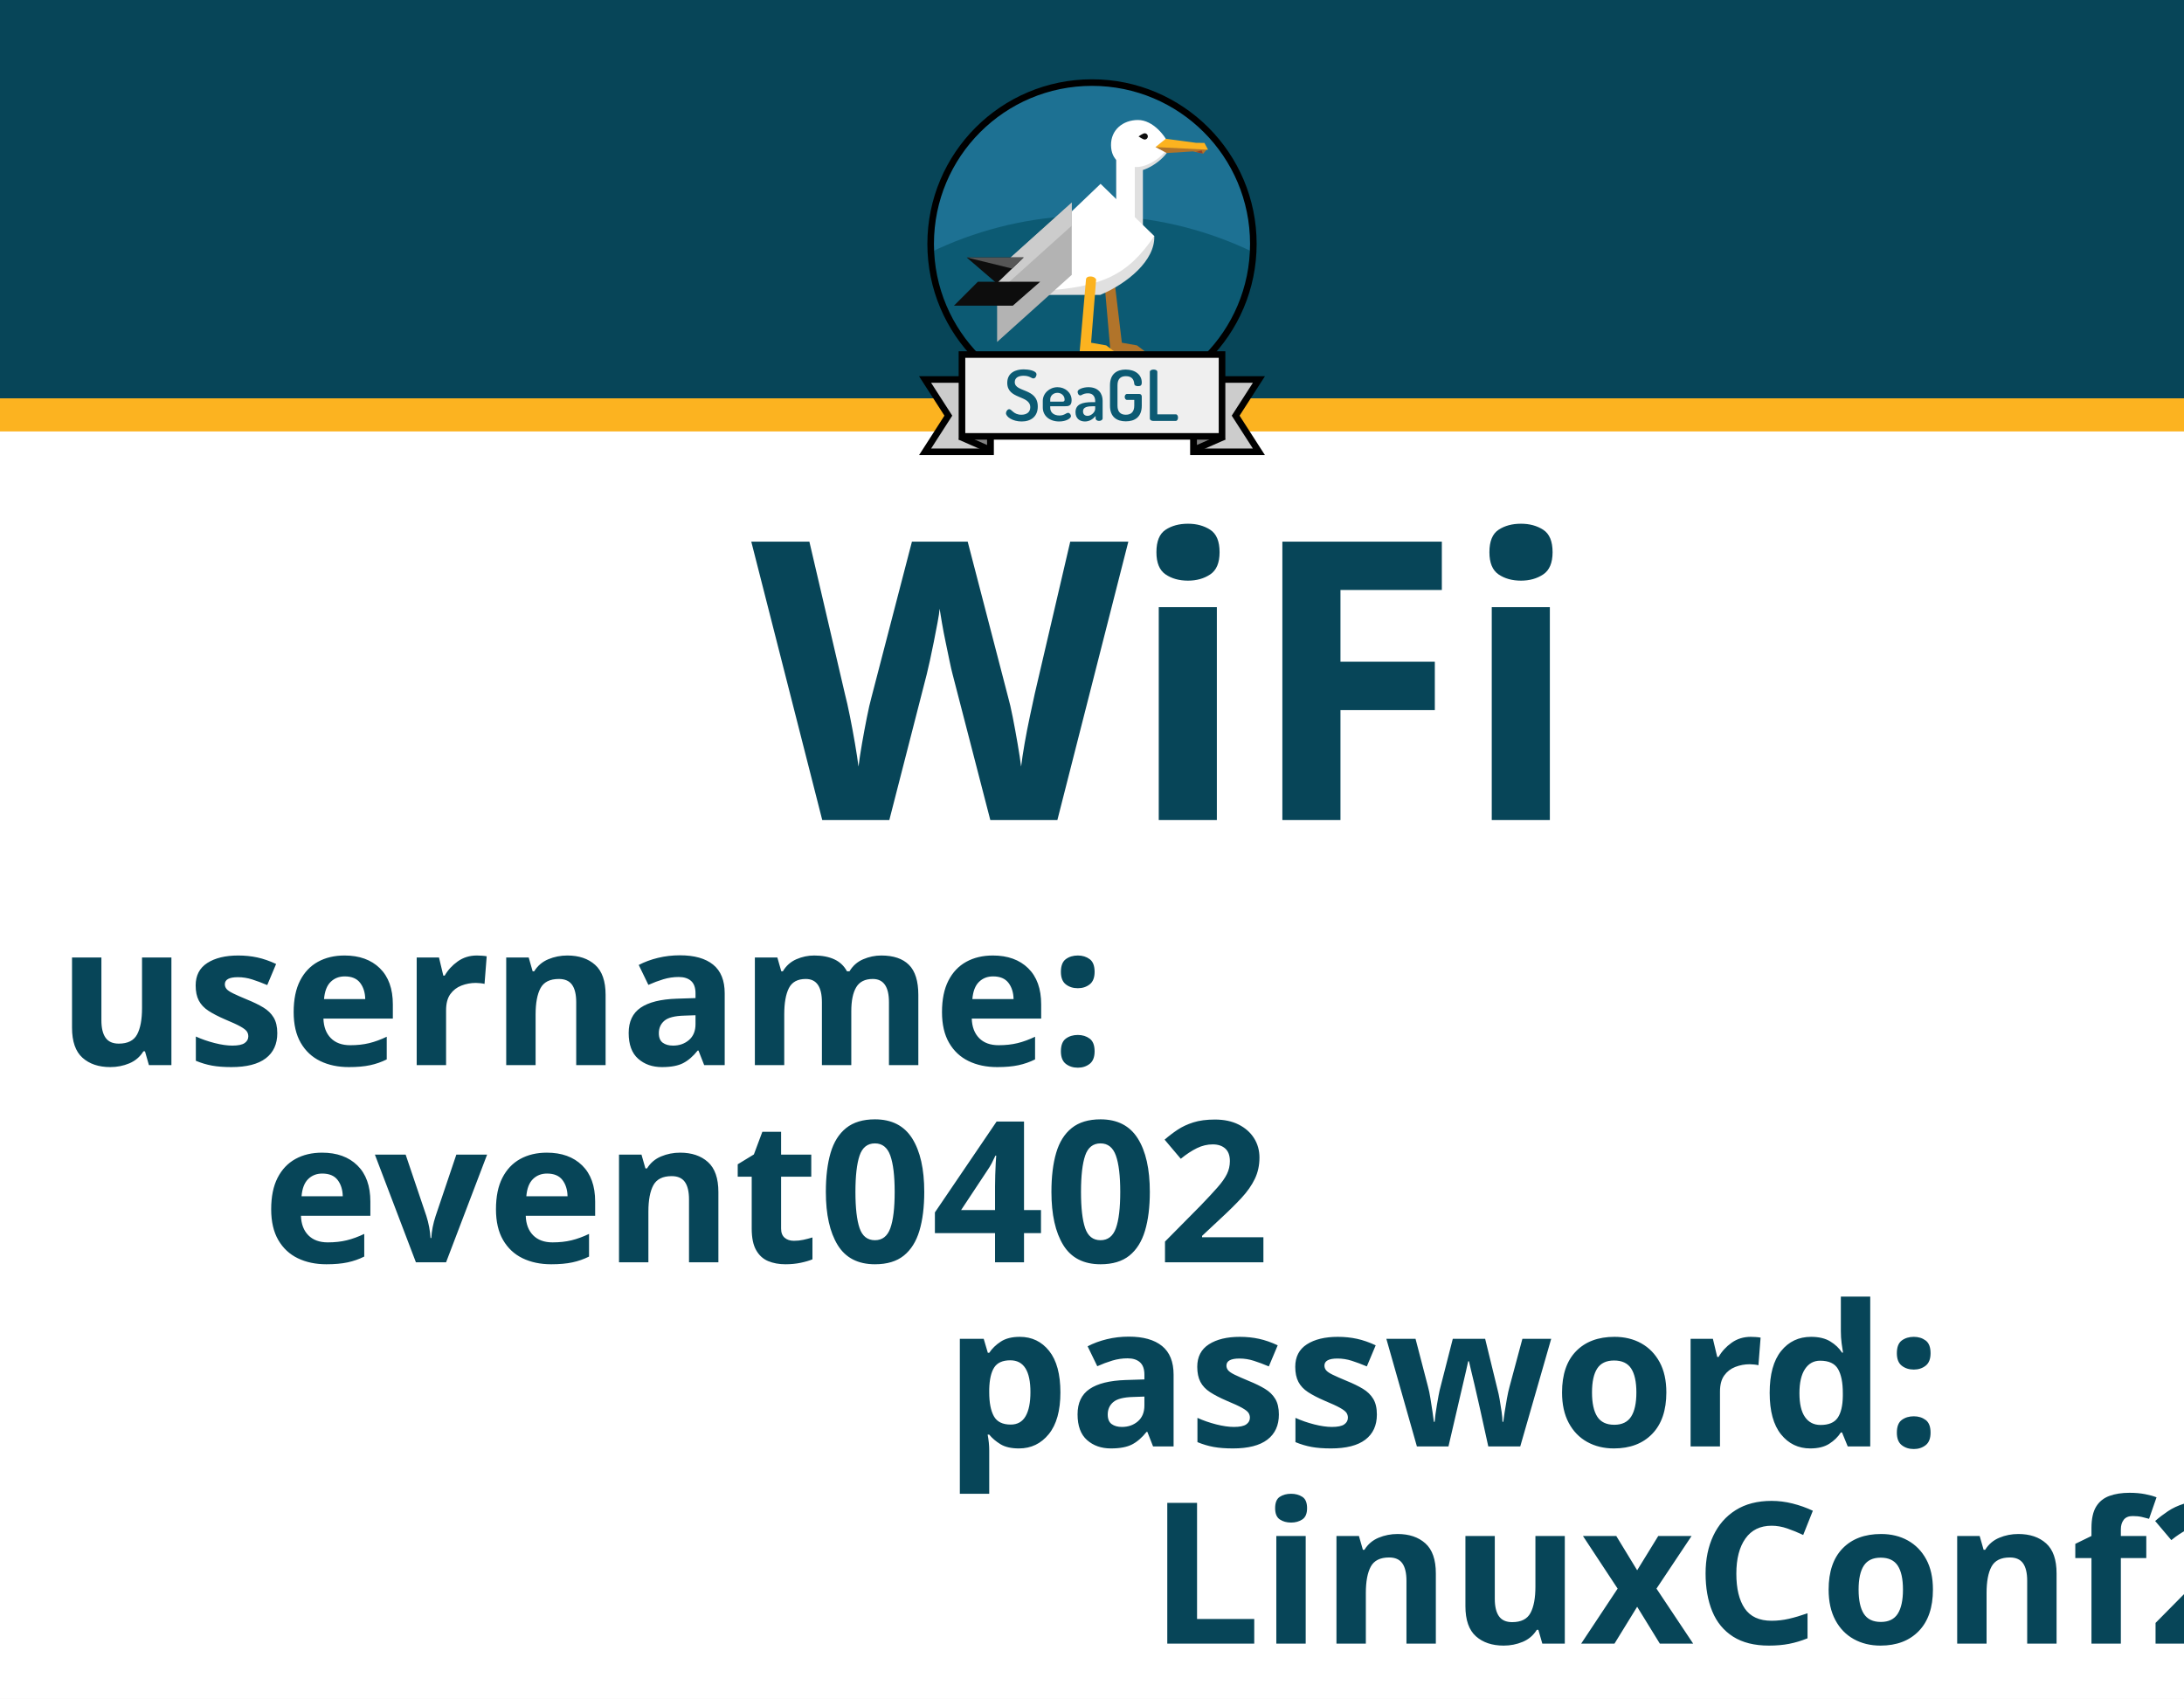
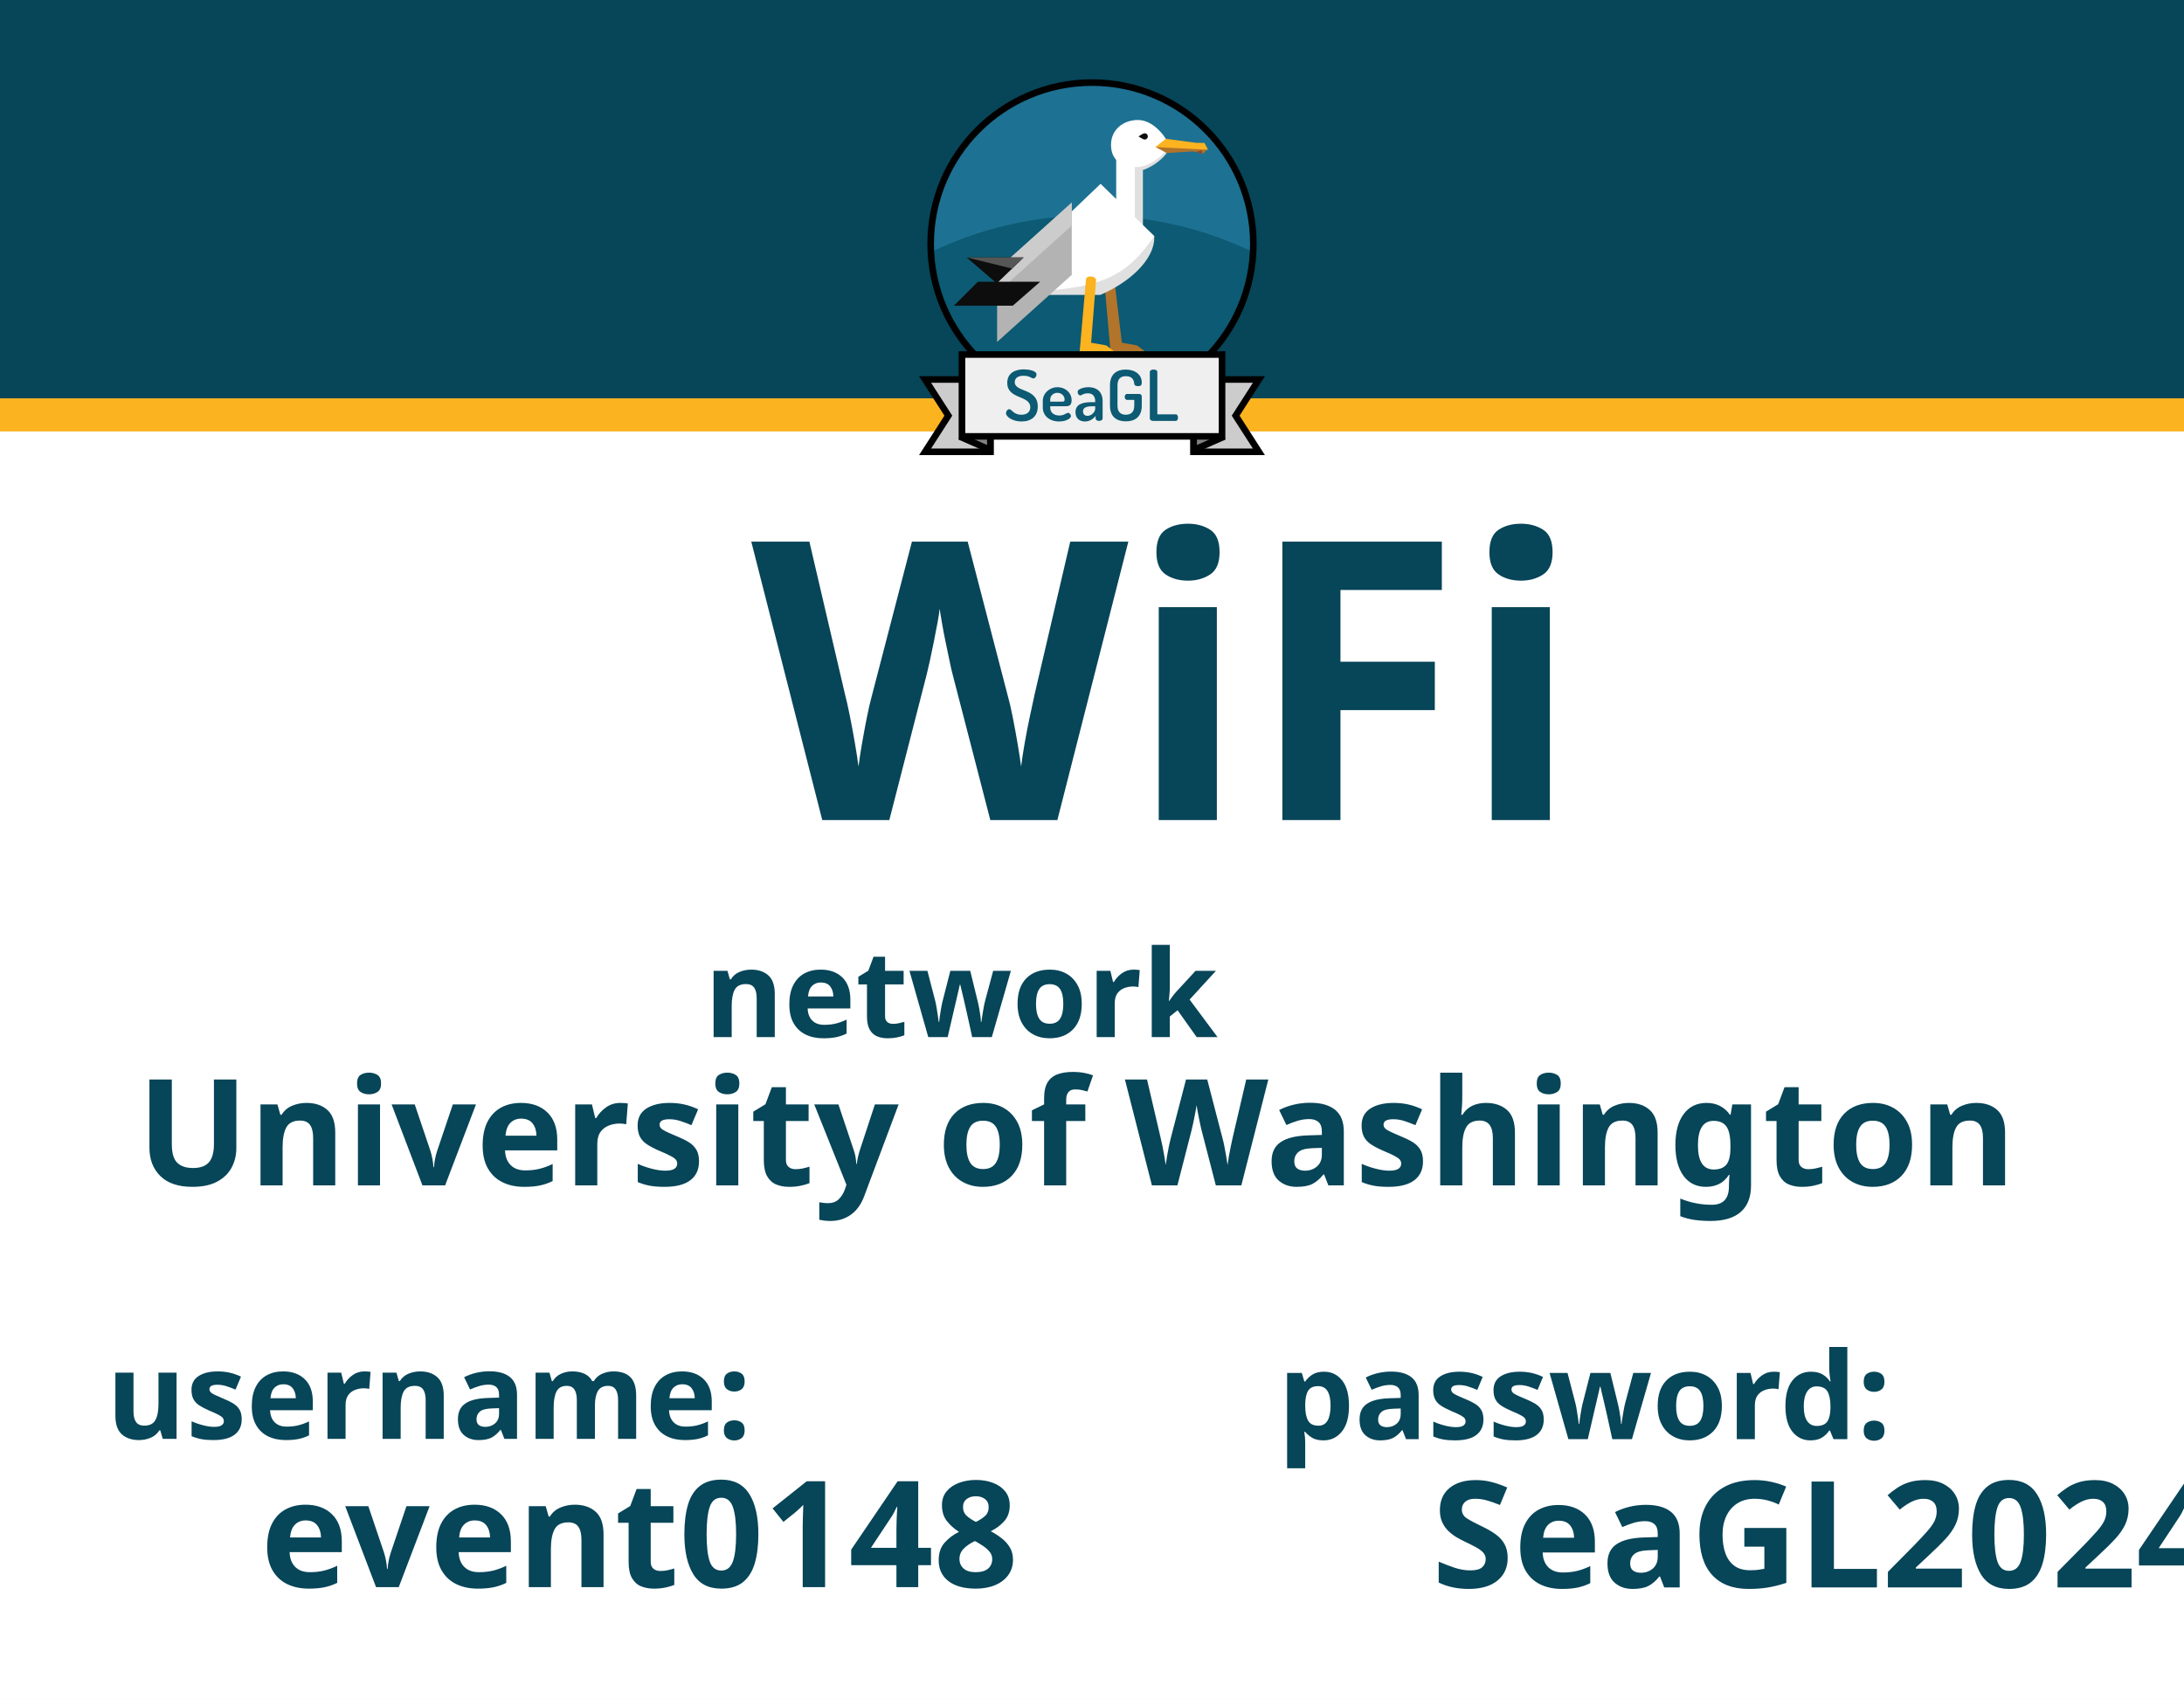
<svg xmlns="http://www.w3.org/2000/svg" width="11.25in" height="8.75in" viewBox="0 0 3375 2625" version="1.1" id="svg906">
  <defs id="defs903">
    <clipPath id="c">
      <circle cx="92" cy="87.631" r="85.827" id="circle1421" />
    </clipPath>
  </defs>
  <g id="layer1">
    <rect style="fill:#ffffff;fill-opacity:1;stroke:none;stroke-width:33.893;stroke-miterlimit:4;stroke-dasharray:none" id="rect1222" width="3376.363" height="1958.68" x="-0.228" y="666.762" />
    <g id="g1858" transform="matrix(3.863114,0,0,3.863847,-0.230988,1.934106)" style="display:inline;stroke-width:15.53">
      <rect style="fill:#074558;fill-opacity:1;stroke:none;stroke-width:8.775;stroke-miterlimit:4;stroke-dasharray:none" id="rect846" width="874" height="159.447" x="0.001" y="-0.612" />
      <rect style="fill:#fcb320;fill-opacity:1;stroke:none;stroke-width:8.774;stroke-miterlimit:4;stroke-dasharray:none" id="rect1146" width="874" height="13.229" x="0.001" y="158.835" />
    </g>
    <g id="g1756" transform="matrix(3.863851,0,0,3.863851,76.50308,1.934109)" style="stroke-width:15.528">
      <circle fill="#1d7193" cx="416.941" cy="97.054" r="64.527" id="circle1426" style="display:inline;stroke-width:4.109" />
      <circle fill="#0c5a73" cx="92" cy="270.047" r="197.545" clip-path="url(#c)" id="circle1428" transform="matrix(0.7518309,0,0,0.7518309,347.7724,31.1698)" style="display:inline;stroke-width:5.465" />
      <path fill="#000000" d="m 416.942,31.212 c -36.349,0 -65.843,29.494 -65.843,65.843 0,36.349 29.494,65.843 65.843,65.843 36.349,0 65.843,-29.494 65.843,-65.843 0,-36.349 -29.494,-65.843 -65.843,-65.843 z m 0,2.631 c 34.926,0 63.212,28.285 63.212,63.212 0,34.926 -28.285,63.212 -63.212,63.212 -34.926,0 -63.212,-28.285 -63.212,-63.212 0,-34.926 28.285,-63.211 63.212,-63.211 z" id="path1430" style="display:inline;stroke-width:4.109" />
      <path fill="#ffffff" d="m 426.618,59.079 v 36.241 h 9.09 v -36.241 z" id="path1432" style="display:inline;stroke-width:4.109" />
      <path fill="#e0e0e0" d="m 434.047,59.83 v 34.737 h 3.253 v -34.738 z" id="path1434" style="display:inline;stroke-width:4.109" />
      <path fill="#b1742a" d="m 428.884,136.581 -3.022,-25.314 c 0,0 -0.515,-1.191 -2.301,-1.191 -1.786,0 -1.759,1.191 -1.759,1.191 l 2.519,28.73 h 13.713 l -3.09,-2.339 z" id="path1436" style="display:inline;stroke-width:4.109" />
      <path fill="#ffffff" d="m 373.871,117.454 11.934,-0.469 32.669,-0.411 15.41,-10.046 6.998,-9.881 0.962,-2.738 -21.474,-20.878 z" id="path1438" style="display:inline;stroke-width:4.109" />
      <path fill="#e0e0e0" d="m 374.204,117.454 h 46.054 c 10.711,-4.522 21.998,-13.721 21.586,-23.546 -5.215,7.684 -10.375,12.905 -17.603,16.358 -15.204,7.264 -37.048,4.882 -50.037,7.188 z" id="path1440" style="display:inline;stroke-width:4.109" />
      <path fill="#fcb320" d="m 416.583,136.581 2.015,-25.314 c 0,0 -0.514,-1.191 -2.301,-1.191 -1.786,0 -1.758,1.191 -1.758,1.191 l -2.519,28.73 h 13.713 l -3.09,-2.339 z" id="path1442" style="display:inline;stroke-width:4.109" />
      <path fill="#b3b3b3" d="m 378.988,107.372 29.854,-26.837 v 28.903 l -29.854,26.838 z" id="path1444" style="display:inline;stroke-width:4.109" />
      <path fill="#cccccc" d="m 378.988,107.372 29.854,-26.837 v 9.229 L 378.99,116.603 Z" id="path1446" style="display:inline;stroke-width:4.109" />
      <path fill="#0d0d0d" d="m 366.812,102.469 12.043,10.368 10.762,-10.368 z" id="path1448" style="display:inline;stroke-width:4.109" />
      <path fill="#565656" d="m 366.812,102.469 18.181,4.454 4.624,-4.454 z" id="path1450" style="display:inline;stroke-width:4.109" />
      <path fill="#0d0d0d" d="m 371.311,112.182 h 24.913 l -10.959,9.589 h -23.545 z" id="path1452" style="display:inline;stroke-width:4.109" />
      <path fill="#e0e0e0" d="m 448.046,57.637 c 0,4.019 -8.433,10.223 -12.899,10.223 l 0.117,-2.601 c -3.684,0.453 -6.557,-4.925 -6.557,-10.175 0,-3.174 3.753,-7.139 6.631,-7.139 6.026,0.901 12.707,8.434 12.707,9.693 z" id="path1454" style="display:inline;stroke-width:4.109" />
      <path fill="#ffffff" d="m 447.747,57.559 c -1.825,4.346 -8.159,8.752 -13.029,8.752 -5.962,0 -10.064,-2.716 -10.171,-8.675 -0.109,-6.142 4.735,-10.141 10.79,-10.141 6.064,0 11.134,6.552 12.41,10.065 z" id="path1456" style="display:inline;stroke-width:4.109" />
      <path fill="#0d0d0d" d="m 439.278,54.056 c 0,0.695 -0.562,1.258 -1.259,1.258 -0.693,0 -2.462,-1.258 -2.462,-1.258 0,0 1.768,-1.254 2.462,-1.254 a 1.256,1.256 0 0 1 1.259,1.254 z" id="path1458" style="display:inline;stroke-width:4.109" />
      <path fill="#b1742a" d="m 442.333,58.318 4.484,2.393 10.5,-0.66 4.128,0.882 1.53,-1.771 -17.39,-1.827 z" id="path1460" style="display:inline;stroke-width:4.109" />
      <path fill="#fcb320" d="m 446.449,55.005 -4.116,3.313 21.036,1.069 -1.46,-2.72 -3.353,-0.039 z" id="path1462" style="display:inline;stroke-width:4.109" />
      <path fill="#96412a" d="m 460.813,59.659 -2.374,0.632 2.812,0.601 z" id="path1464" style="display:inline;stroke-width:4.109" />
      <path fill="#cccccc" d="m 350.184,151.297 h 26.106 v 28.921 h -26.106 l 9.304,-14.461 z m 133.513,0 h -26.106 v 28.921 h 26.106 l -9.304,-14.461 z" id="path1466" style="display:inline;stroke-width:4.109" />
      <path fill="#000000" d="m 347.772,149.983 10.15,15.773 -10.15,15.779 h 29.832 v -31.553 z m 4.824,2.631 h 22.375 v 26.29 h -22.374 l 8.456,-13.148 z m 133.512,-2.631 -10.15,15.773 10.15,15.779 h -29.832 v -31.553 z m -4.824,2.631 h -22.375 v 26.29 H 481.284 l -8.456,-13.148 z" id="path1468" style="display:inline;stroke-width:4.109" />
      <path fill="#828282" d="m 364.132,174.139 12.158,5.368 V 164.502 m 93.46,9.636 -12.159,5.368 V 164.502" id="path1470" style="display:inline;stroke-width:4.109" />
      <path fill="#000000" d="m 374.972,164.502 v 12.986 l -10.31,-4.552 -1.06,2.41 14.002,6.18 v -17.024 z m 83.937,0 v 12.986 l 10.31,-4.552 1.06,2.41 -14.002,6.18 v -17.024 z" id="path1472" style="display:inline;stroke-width:4.109" />
      <path fill="#efefef" d="m 364.933,141.308 h 104.016 v 32.729 H 364.933 Z" id="path1474" style="display:inline;stroke-width:4.109" />
      <path fill="#000000" d="m 363.61,139.999 v 35.349 h 106.658 v -35.349 z m 2.645,2.62 h 101.373 v 30.109 H 366.255 Z" id="path1476" style="display:inline;stroke-width:4.109" />
      <path fill="#0c5a73" d="m 388.683,165.384 c -3.143,0 -3.822,-2.219 -4.842,-2.219 -0.708,0 -1.302,0.927 -1.302,1.601 0,1.404 2.576,3.316 6.257,3.316 3.737,0 6.455,-1.967 6.455,-5.985 0,-7.473 -9.202,-5.591 -9.202,-9.749 0,-1.771 1.474,-2.557 3.54,-2.557 2.407,0 3.143,1.068 3.908,1.068 0.85,0 1.246,-1.04 1.246,-1.601 0,-1.545 -3.313,-2.022 -5.154,-2.022 -3.03,0 -6.541,1.236 -6.541,5.394 0,6.743 9.202,4.804 9.202,9.778 0,2.022 -1.528,2.978 -3.567,2.978 z m 14.469,-11.014 c -3.256,0 -5.89,2.501 -5.89,5.451 v 2.669 c 0,3.343 2.719,5.591 6.569,5.591 2.86,0 4.7,-1.293 4.7,-2.135 0,-0.506 -0.453,-1.321 -1.161,-1.321 -0.765,0 -1.444,1.068 -3.455,1.068 -2.18,0 -3.68,-1.18 -3.68,-3.062 v -0.647 h 5.974 c 1.274,0 2.577,-0.084 2.577,-2.416 0,-3.063 -2.605,-5.198 -5.634,-5.198 z m -2.917,5.788 v -0.898 c 0,-1.546 1.331,-2.641 2.889,-2.641 1.614,0 2.86,1.208 2.86,2.697 0,0.674 -0.227,0.843 -1.048,0.843 z m 15.234,-5.788 c -1.925,0 -4.276,0.787 -4.276,1.798 0,0.674 0.368,1.489 1.076,1.489 0.566,0 1.076,-0.842 3.143,-0.842 2.068,0 2.804,1.601 2.804,3.034 v 0.506 h -1.246 c -3.936,0 -6.626,0.843 -6.626,4.018 0,2.528 1.699,3.709 3.766,3.709 1.925,0 3.285,-1.04 4.276,-2.192 v 0.983 c 0,0.534 0.594,0.983 1.359,0.983 0.822,0 1.444,-0.45 1.444,-0.983 v -7.052 c 0,-2.81 -1.557,-5.451 -5.719,-5.451 z m 2.746,8.654 c 0,1.349 -1.614,2.81 -3.03,2.81 -1.047,0 -1.84,-0.562 -1.84,-1.826 0,-1.798 2.01,-2.022 4.162,-2.022 h 0.708 z m 15.629,-10.058 c 0.029,0.73 0.708,0.983 1.501,0.983 0.991,0 1.501,-0.281 1.501,-1.433 0,-3.175 -2.661,-5.198 -6.455,-5.198 -3.455,0 -6.258,1.714 -6.258,6.266 v 8.175 c 0,4.552 2.746,6.266 6.342,6.266 3.567,0 6.37,-1.714 6.37,-6.266 v -3.68 c 0,-0.534 -0.368,-1.011 -0.991,-1.011 h -4.87 c -0.623,0 -0.962,0.618 -0.962,1.18 0,0.617 0.34,1.207 0.962,1.207 h 2.86 v 2.304 c 0,2.473 -1.274,3.625 -3.369,3.625 -2.124,0 -3.341,-1.152 -3.341,-3.624 v -8.176 c 0,-2.473 1.217,-3.624 3.341,-3.624 2.463,0 3.199,1.376 3.369,3.006 z m 16.592,14.891 c 0.594,0 0.906,-0.674 0.906,-1.321 0,-0.674 -0.311,-1.32 -0.906,-1.32 h -7.362 v -16.942 c 0,-0.674 -0.736,-0.955 -1.501,-0.955 -0.736,0 -1.501,0.28 -1.501,0.955 v 18.6 c 0,0.647 0.68,0.983 1.331,0.983 z" id="path1478" style="display:inline;stroke-width:4.109" />
    </g>
    <text xml:space="preserve" style="font-weight:600;font-size:602.564px;line-height:1;font-family:Dosis;-inkscape-font-specification:'Dosis Semi-Bold';fill:#074558;stroke-width:6.673" x="1160.98" y="1267.349" id="text1884">
      <tspan id="tspan1882" style="stroke-width:6.673" x="1160.98" y="1267.349">WiFi</tspan>
    </text>
-     <text xml:space="preserve" style="font-weight:600;font-size:304.712px;line-height:1;font-family:Dosis;-inkscape-font-specification:'Dosis Semi-Bold';fill:#074558;stroke-width:6.673" x="88.449" y="1646.116" id="text4168">
-       <tspan id="tspan4166" style="font-size:304.712px;stroke-width:6.673" x="88.449" y="1646.116">username: </tspan>
-       <tspan style="font-size:304.712px;stroke-width:6.673" x="88.449" y="1950.828" id="tspan7806">    event0402</tspan>
+     <text xml:space="preserve" style="font-weight:600;font-size:229.167px;line-height:1;font-family:Dosis;-inkscape-font-specification:'Dosis Semi-Bold';fill:#074558;stroke-width:6.673" x="164.276" y="2223.718" id="text4168">
+       <tspan id="tspan4166" style="font-size:187.5px;stroke-width:6.673" x="164.276" y="2223.718">username: </tspan>
+       <tspan style="font-size:229.167px;stroke-width:6.673" x="164.276" y="2452.885" id="tspan7806">    event0148</tspan>
    </text>
-     <text xml:space="preserve" style="font-weight:600;font-size:304.712px;line-height:1;font-family:Dosis;-inkscape-font-specification:'Dosis Semi-Bold';fill:#074558;stroke-width:6.673" x="1459.504" y="2235.459" id="text9484">
-       <tspan id="tspan9482" style="font-size:304.712px;stroke-width:6.673" x="1459.504" y="2235.459">password:</tspan>
-       <tspan style="font-size:304.712px;stroke-width:6.673" x="1459.504" y="2540.171" id="tspan9486">    LinuxConf23!</tspan>
+     <text xml:space="preserve" style="font-weight:600;font-size:229.167px;line-height:1;font-family:Dosis;-inkscape-font-specification:'Dosis Semi-Bold';fill:#074558;stroke-width:6.673" x="1693.344" y="1602.771" id="text4168-3">
+       <tspan id="tspan4166-6" style="font-size:187.5px;text-align:center;text-anchor:middle;stroke-width:6.673" x="1693.344" y="1602.771">network</tspan>
+       <tspan style="font-size:229.167px;text-align:center;text-anchor:middle;stroke-width:6.673" x="1693.344" y="1831.938" id="tspan7806-7">    University of Washington</tspan>
+     </text>
+     <text xml:space="preserve" style="font-weight:600;font-size:229.167px;line-height:1;font-family:Dosis;-inkscape-font-specification:'Dosis Semi-Bold';fill:#074558;stroke-width:6.673" x="1974.403" y="2224.176" id="text9484">
+       <tspan id="tspan9482" style="font-size:187.5px;stroke-width:6.673" x="1974.403" y="2224.176">password:</tspan>
+       <tspan style="font-size:229.167px;stroke-width:6.673" x="1974.403" y="2453.343" id="tspan9486">    SeaGL2024</tspan>
    </text>
  </g>
</svg>
